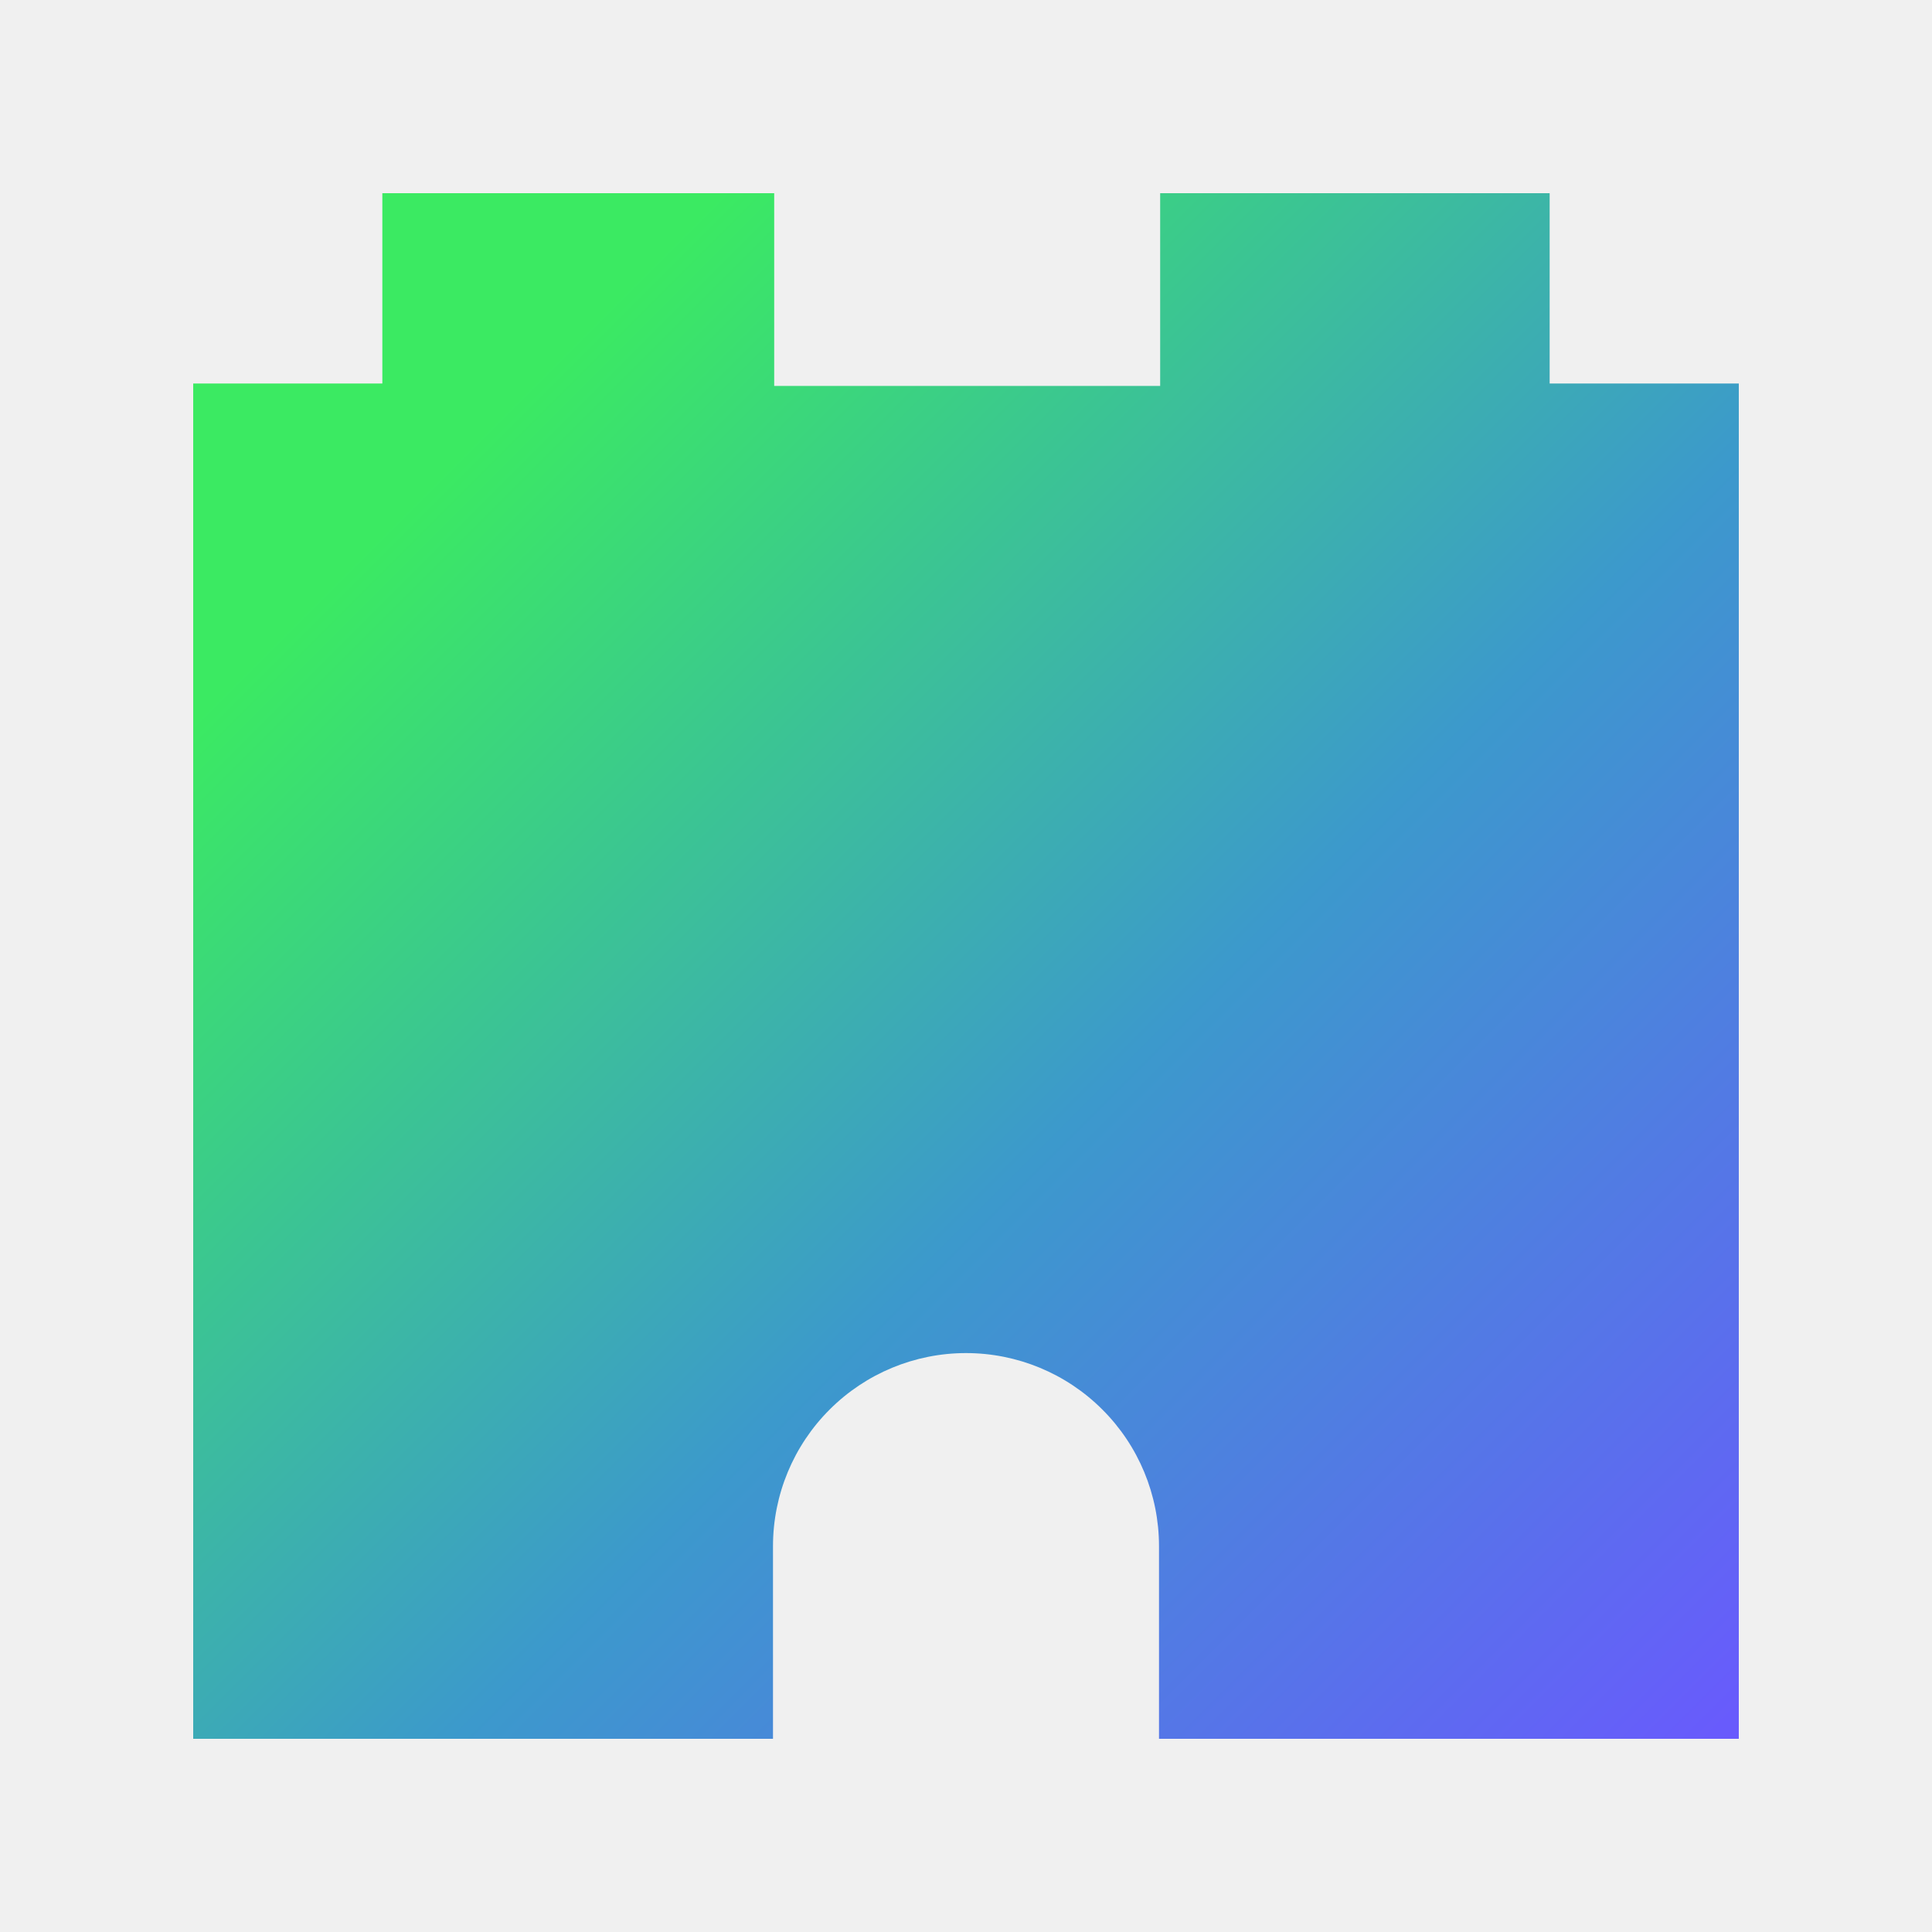
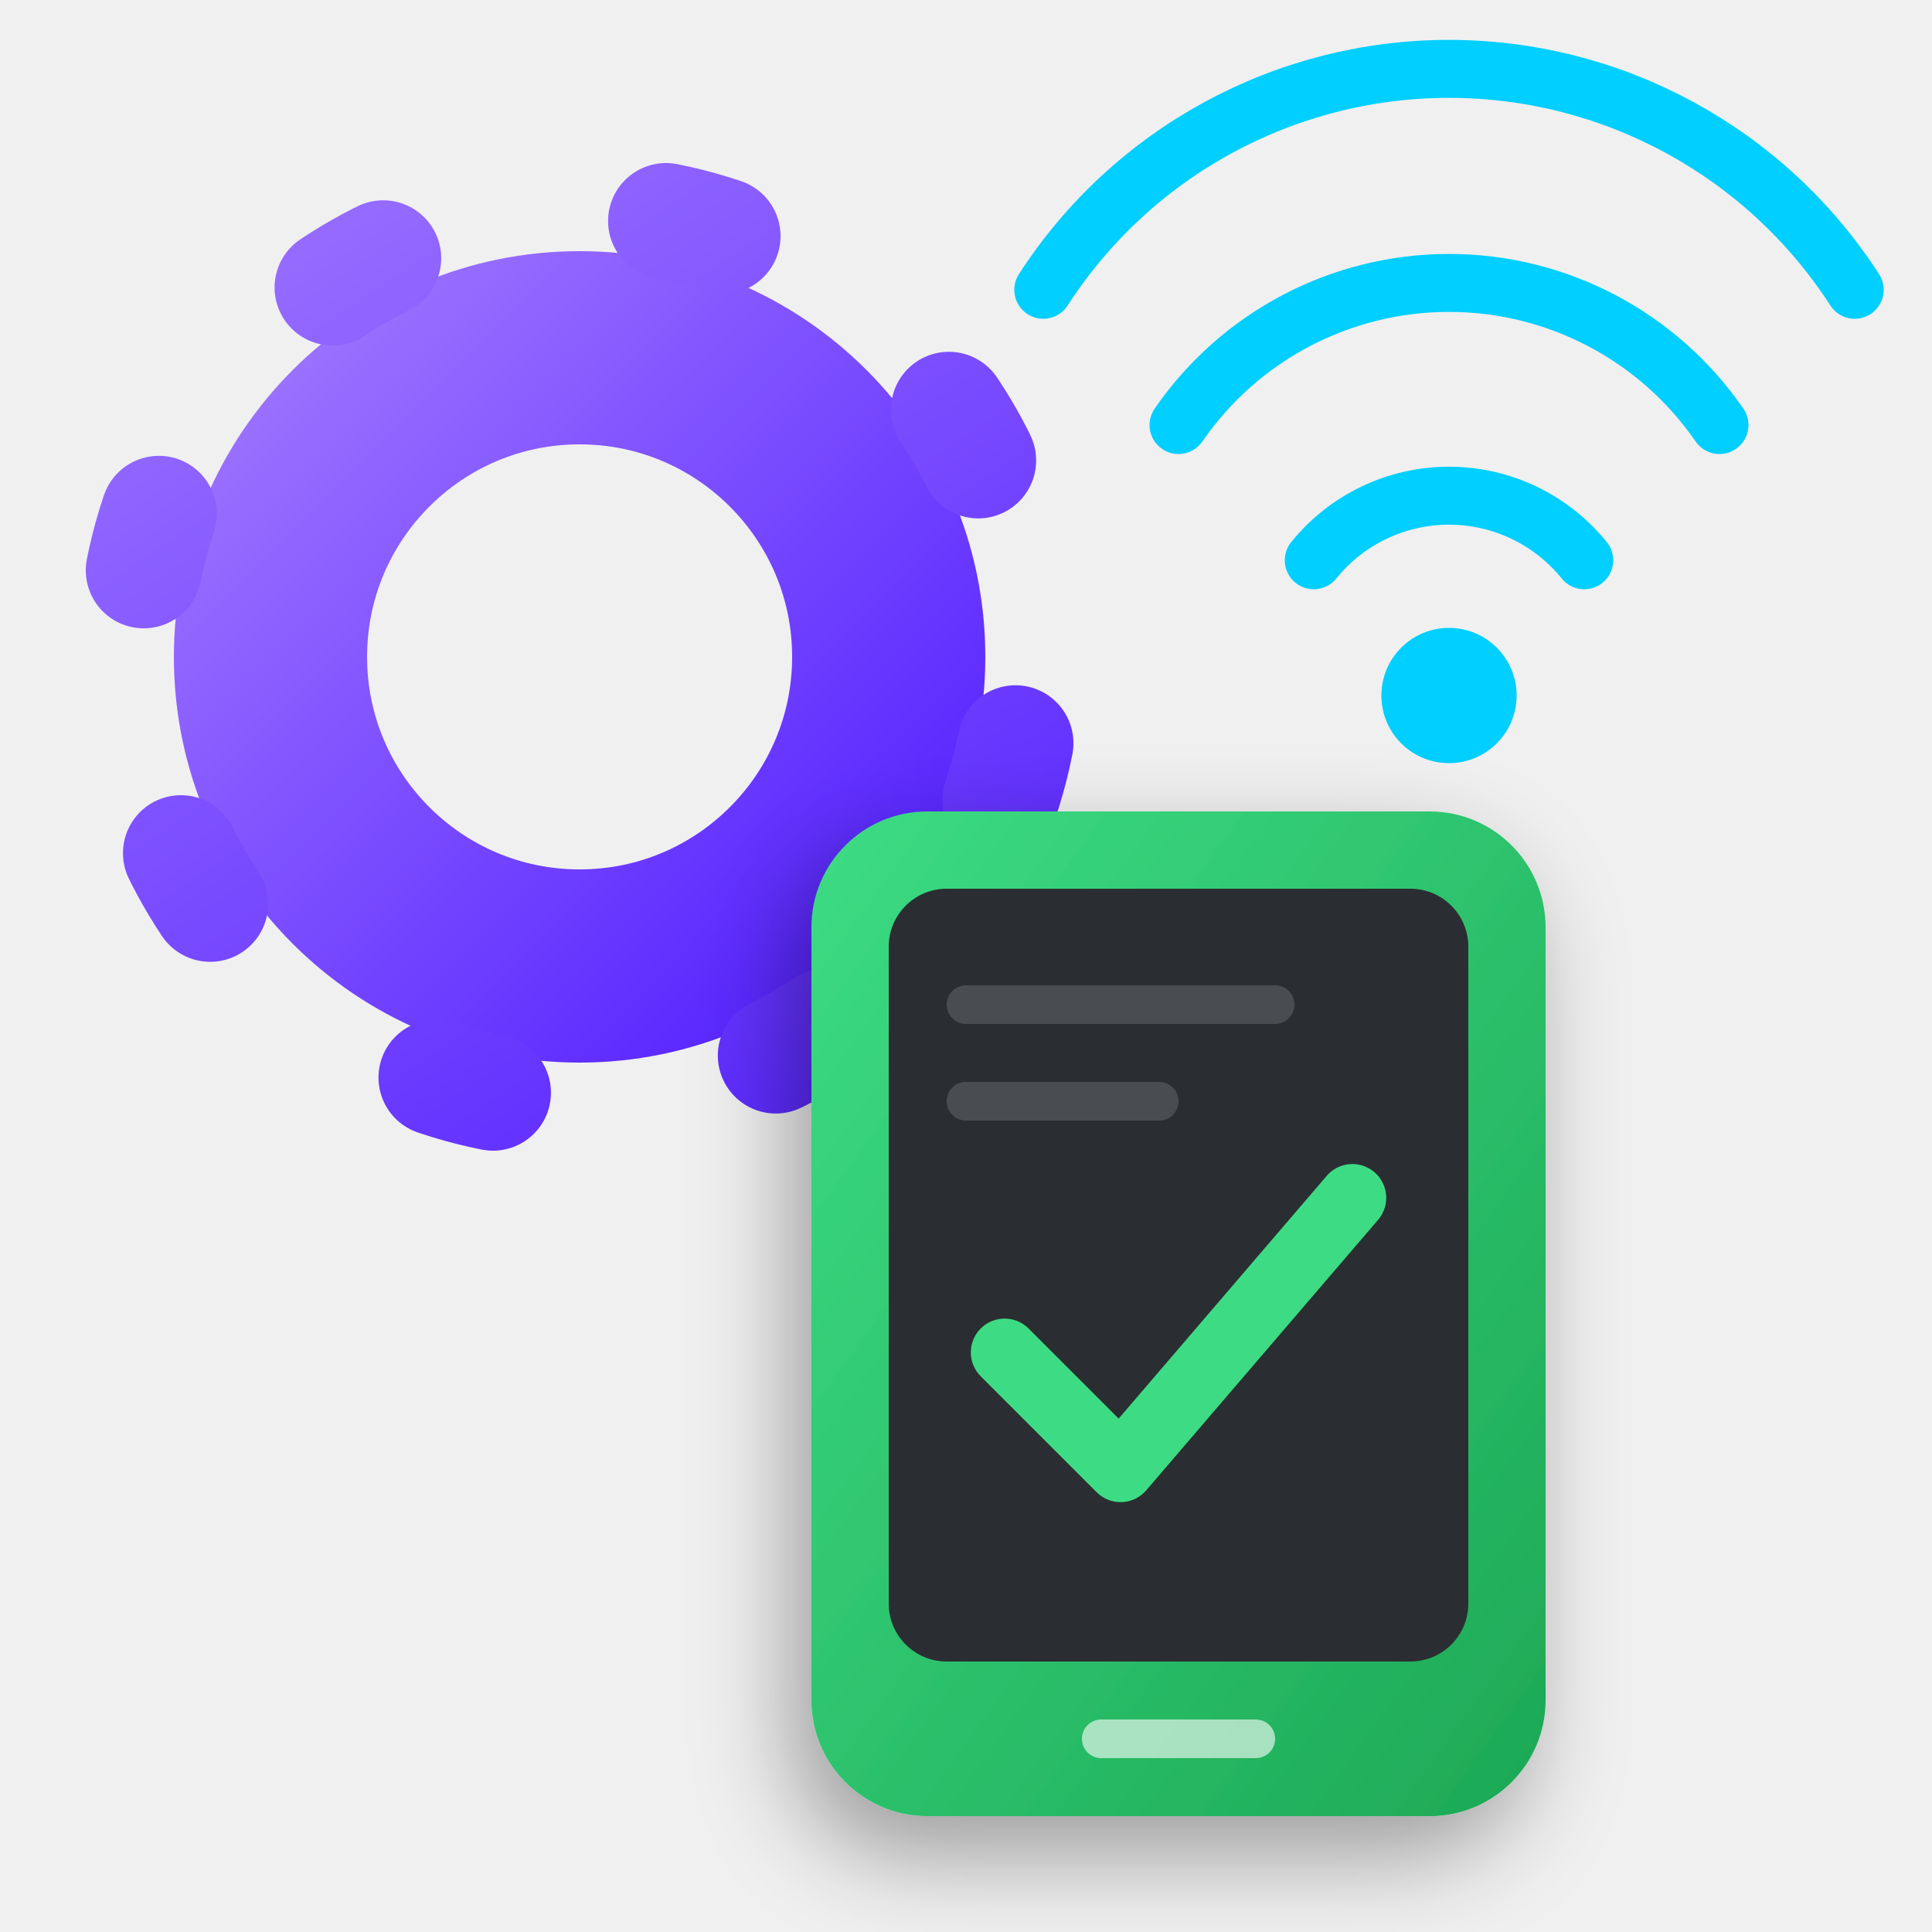
- <svg xmlns="http://www.w3.org/2000/svg" width="40" height="40" viewBox="0 0 40 40" fill="none">
-   <path d="M32.084 7.94V4H24.02V7.99H16.029V4H7.916V7.94H4V36H16.004V32.005C16.006 30.946 16.427 29.931 17.177 29.183C17.926 28.434 18.941 28.014 20 28.014C21.059 28.014 22.074 28.434 22.823 29.183C23.573 29.931 23.994 30.946 23.996 32.005V36H36V7.94H32.084Z" fill="url(#paint0_linear)" />
+ <svg xmlns="http://www.w3.org/2000/svg" viewBox="0 0 100 100" width="40" height="40">
  <defs>
-     <linearGradient id="paint0_linear" x1="2.942" y1="4.9" x2="37.777" y2="39.734" gradientUnits="userSpaceOnUse">
-       <stop offset="0.159" stop-color="#3BEA62" />
-       <stop offset="0.54" stop-color="#3C99CC" />
-       <stop offset="0.937" stop-color="#6B57FF" />
+     <linearGradient id="gearGrad" x1="0%" y1="0%" x2="100%" y2="100%">
+       <stop offset="0%" stop-color="#9C73FF" />
+       <stop offset="100%" stop-color="#5522FF" />
    </linearGradient>
+     <linearGradient id="phoneGrad" x1="0%" y1="0%" x2="100%" y2="100%">
+       <stop offset="0%" stop-color="#3DDC84" />
+       <stop offset="100%" stop-color="#1DA855" />
+     </linearGradient>
+     <filter id="shadow" x="-20%" y="-20%" width="140%" height="140%">
+       <feDropShadow dx="-1" dy="2" stdDeviation="2.5" flood-color="#000000" flood-opacity="0.35" />
+     </filter>
  </defs>
+   <g transform="translate(30, 34)">
+     <circle cx="0" cy="0" r="16" fill="none" stroke="url(#gearGrad)" stroke-width="10" />
+     <circle cx="0" cy="0" r="23" fill="none" stroke="url(#gearGrad)" stroke-width="6" stroke-dasharray="3.032 15.032" stroke-linecap="round" transform="rotate(11.25)" />
+   </g>
+   <g>
+     <circle cx="75" cy="36" r="3.5" fill="#00CFFF" />
+     <path d="M 68 29 A 9 9 0 0 1 82 29" stroke="#00CFFF" stroke-width="3" fill="none" stroke-linecap="round" />
+     <path d="M 61 22 A 17 17 0 0 1 89 22" stroke="#00CFFF" stroke-width="3" fill="none" stroke-linecap="round" />
+     <path d="M 54 15 A 25 25 0 0 1 96 15" stroke="#00CFFF" stroke-width="3" fill="none" stroke-linecap="round" />
+   </g>
+   <g filter="url(#shadow)">
+     <rect x="42" y="42" width="38" height="52" rx="6" fill="url(#phoneGrad)" />
+     <rect x="46" y="46" width="30" height="40" rx="3" fill="#2B2D30" />
+     <line x1="50" y1="52" x2="66" y2="52" stroke="#4A4D51" stroke-width="2" stroke-linecap="round" />
+     <line x1="50" y1="57" x2="60" y2="57" stroke="#4A4D51" stroke-width="2" stroke-linecap="round" />
+     <path d="M 52 70 L 58 76 L 70 62" fill="none" stroke="#3DDC84" stroke-width="3.5" stroke-linecap="round" stroke-linejoin="round" />
+     <line x1="57" y1="90" x2="65" y2="90" stroke="#FFFFFF" stroke-width="2" stroke-linecap="round" opacity="0.6" />
+   </g>
</svg>
